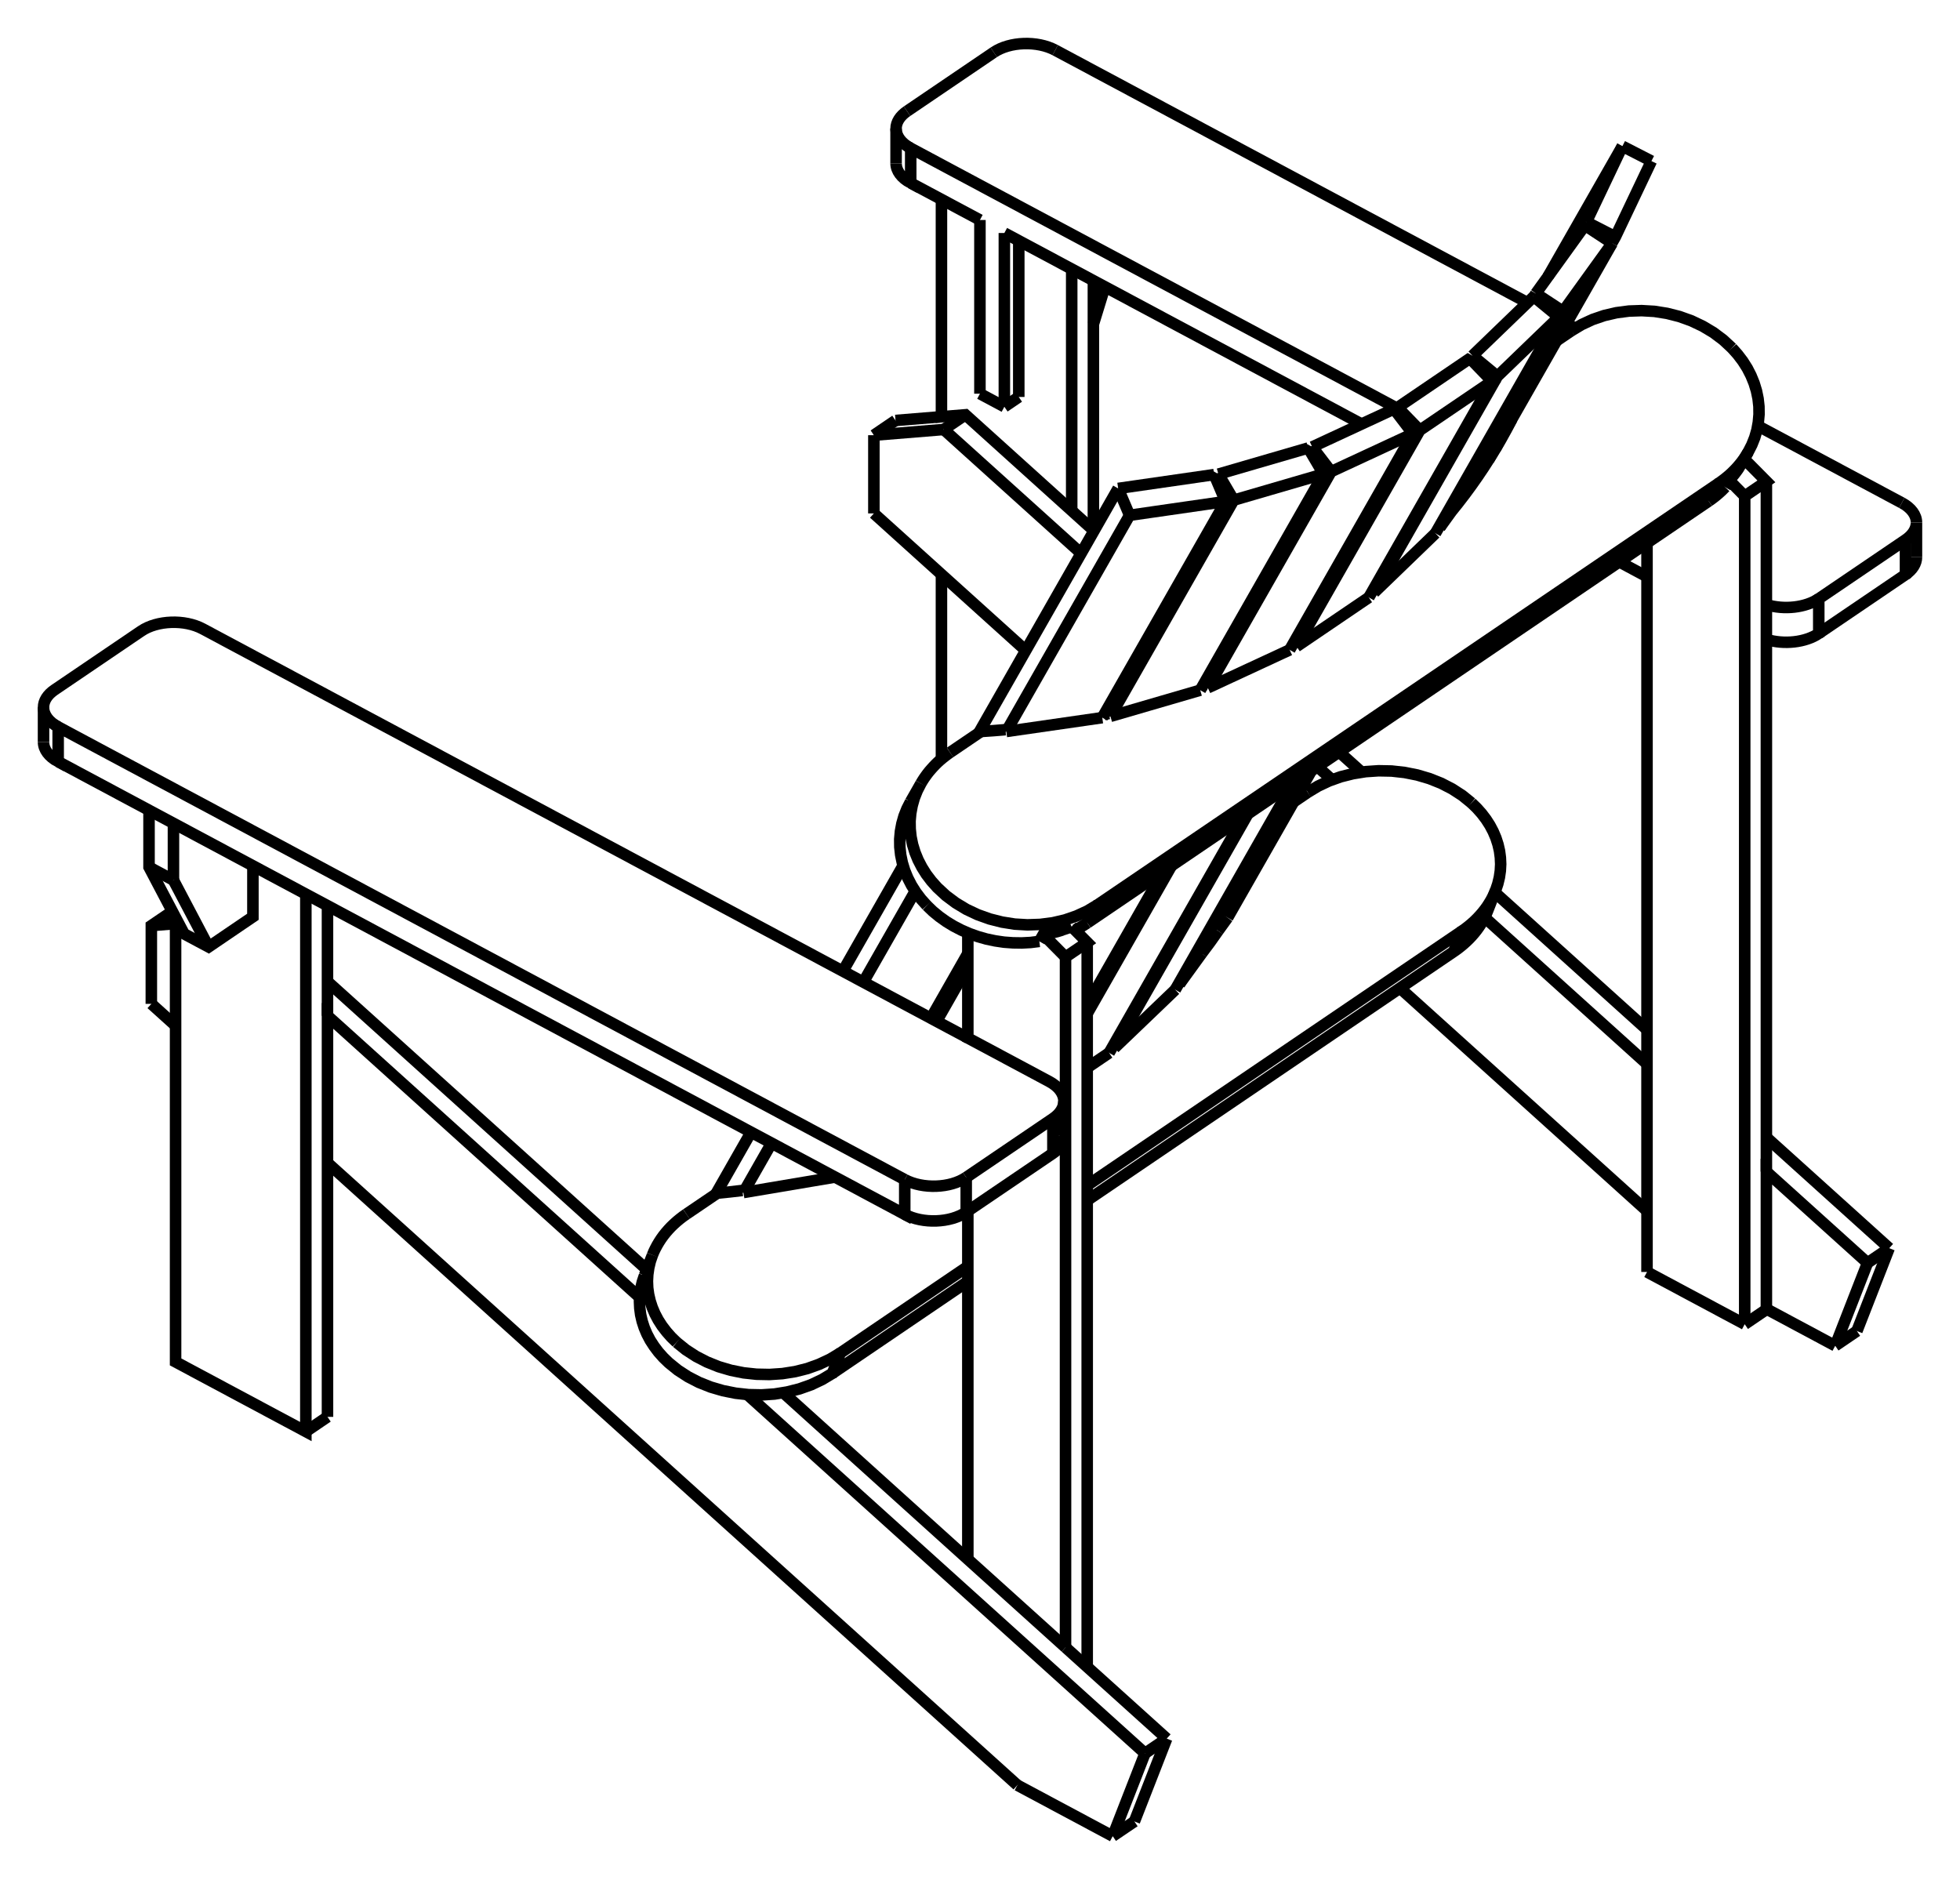
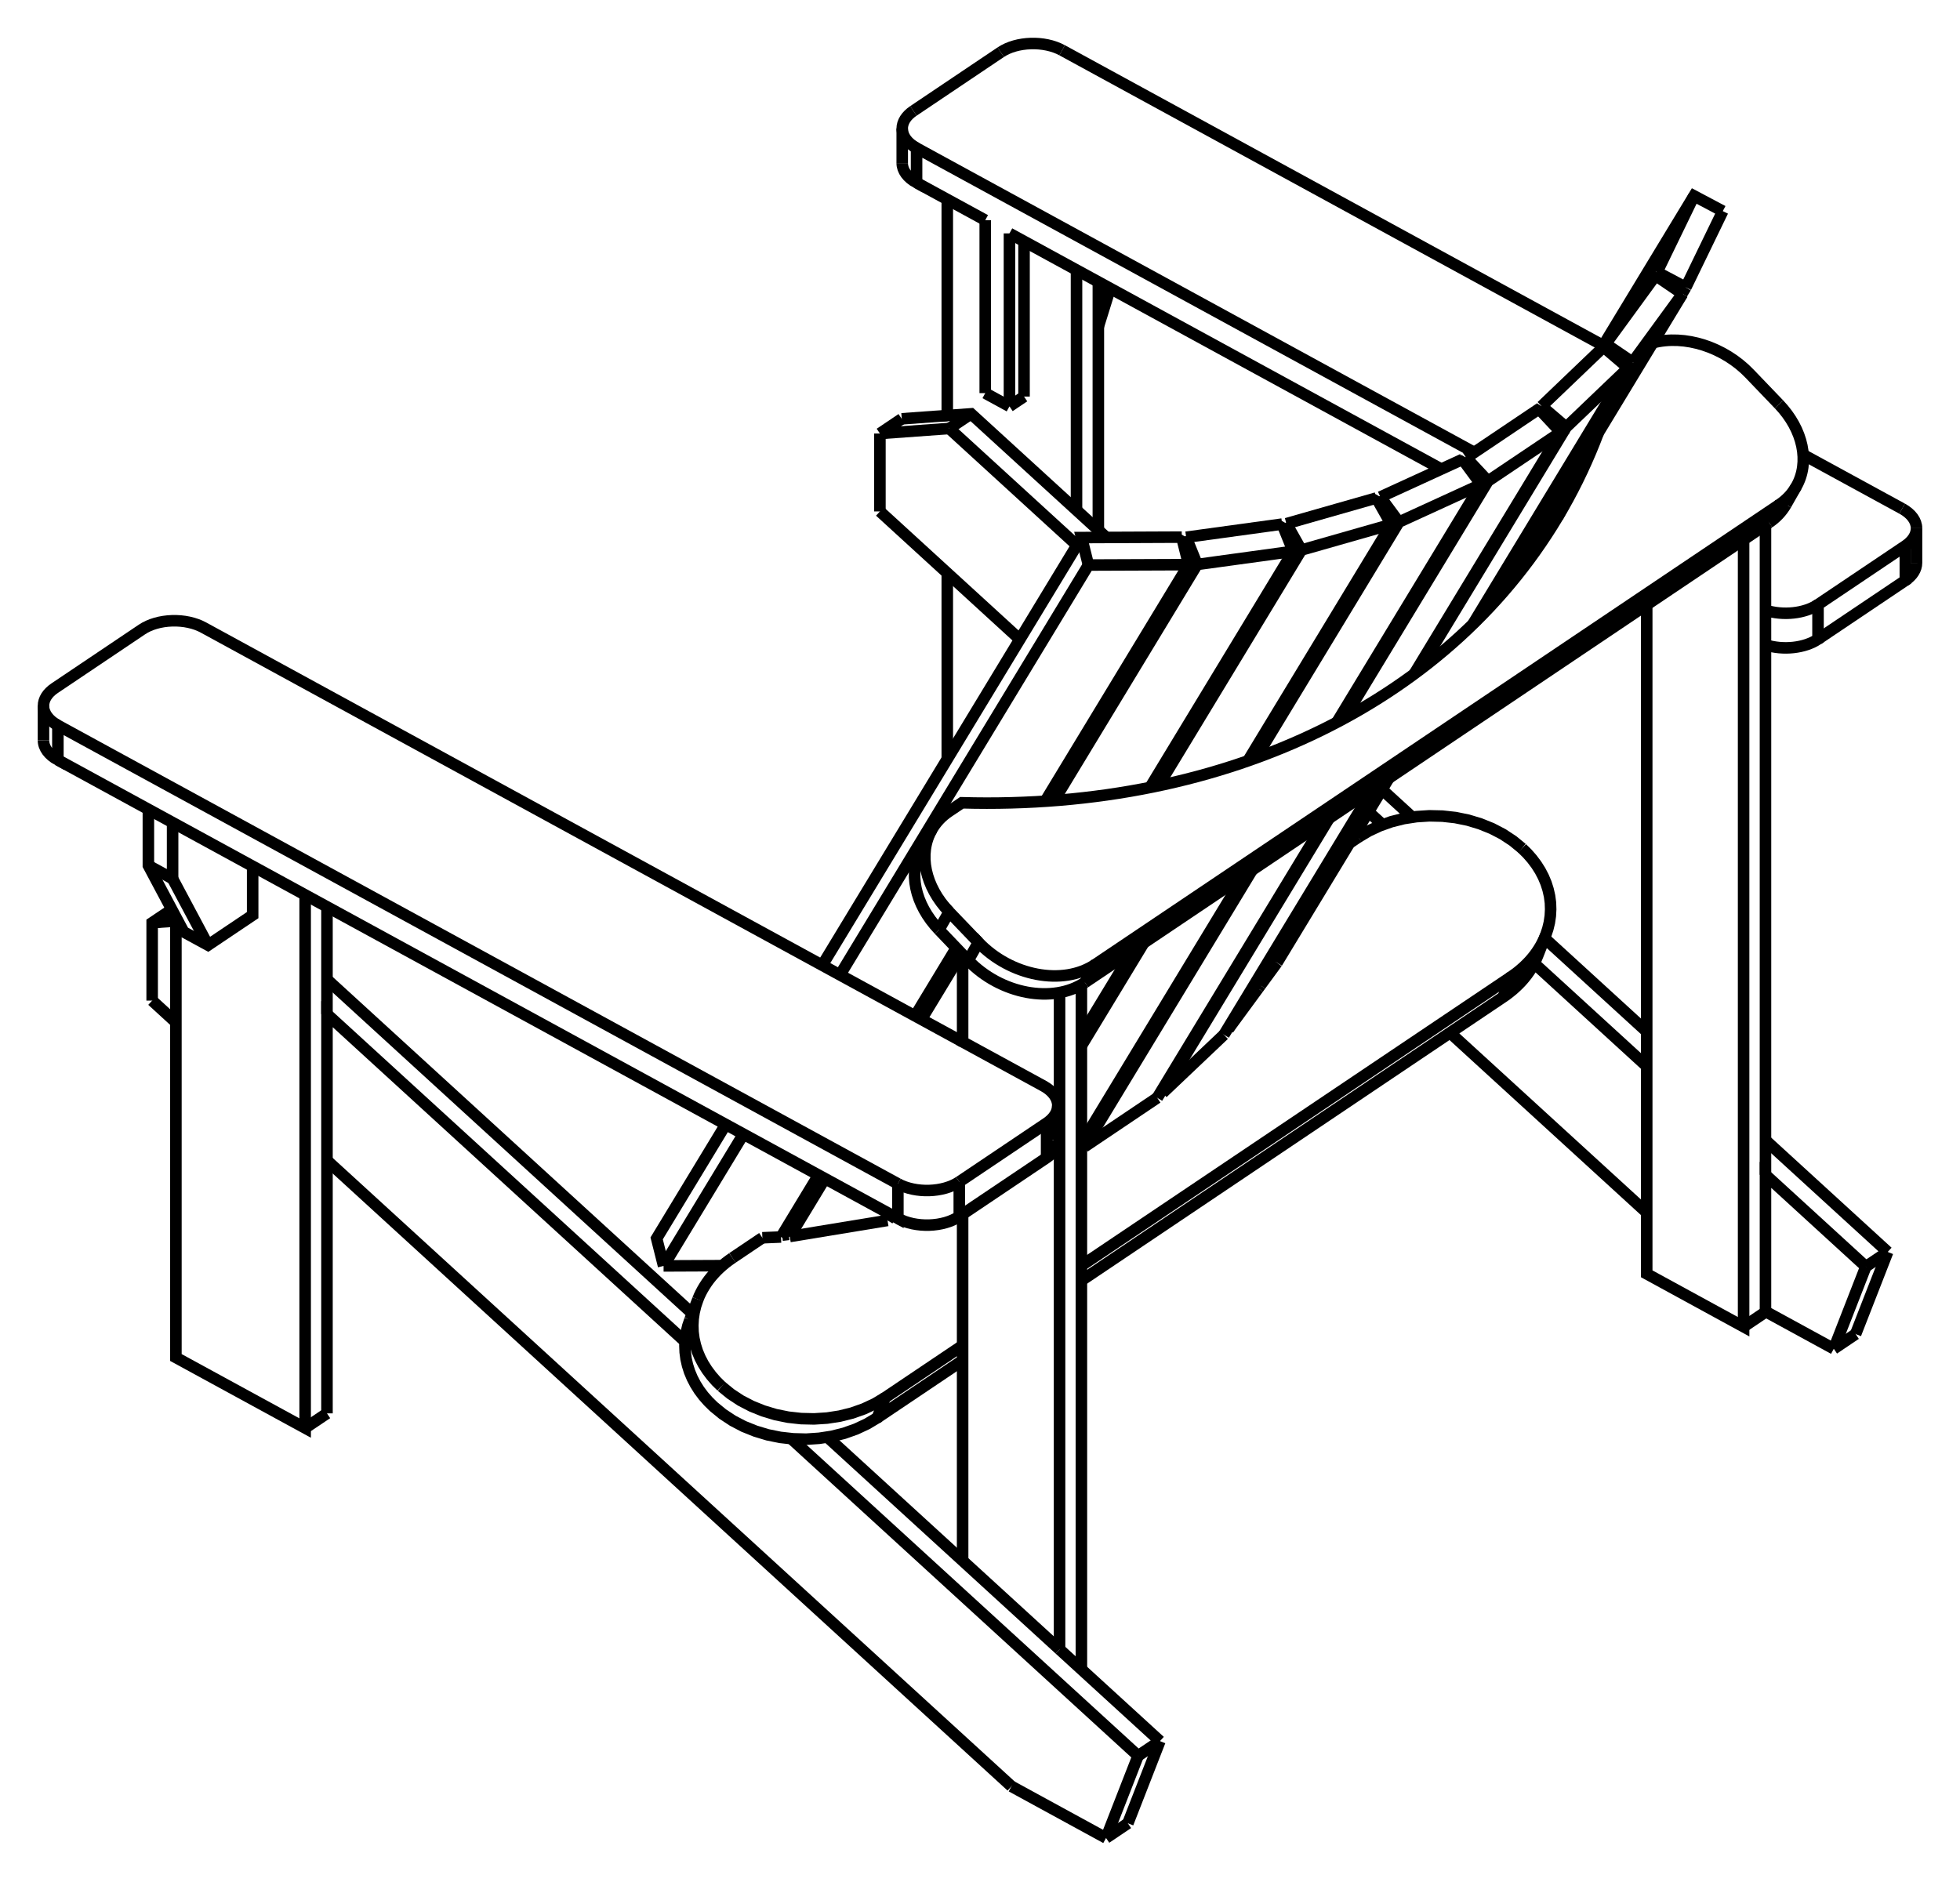
- <svg xmlns="http://www.w3.org/2000/svg" version="1.1" viewBox="-23.484 -16.711 45.019 43.176" fill="none" stroke="black" stroke-width="0.6%" vector-effect="non-scaling-stroke">
-   <path d="M -1.291 11.131 L 0.7 9.78 A 1 0.602 180 0 0 0.952 9.38" />
-   <path d="M -1.291 10.333 L 0.7 8.982 A 1 0.602 180 0 0 0.952 8.582 A 1 0.602 180 0 0 0.616 8.131 L -1.254 7.131 L -1.254 4.718" />
-   <path d="M -2.703 11.182 A 1 0.602 180 0 0 -1.291 11.131 L -1.291 10.333" />
-   <path d="M -2.703 10.384 A 1 0.602 180 0 0 -1.291 10.333" />
-   <path d="M -22.148 0.784 L -2.703 11.182 L -2.703 10.384" />
-   <path d="M -22.484 0.333 A 1 0.602 180 0 0 -22.148 0.784 L -22.148 -0.014 L -2.703 10.384" />
-   <path d="M -1.254 7.131 L -18.829 -2.267 A 1 0.602 180 0 0 -20.241 -2.216 L -22.232 -0.865 A 1 0.602 180 0 0 -22.484 -0.465 A 1 0.602 180 0 0 -22.148 -0.014" />
-   <path d="M -1.254 19.104 L -1.254 11.106" />
-   <path d="M 0.389 4.912 L 0.478 4.756 C 0.53 4.75 0.57 4.74 0.619 4.73 C 0.67 4.72 0.71 4.71 0.757 4.697 C 0.8 4.69 0.85 4.67 0.891 4.659 C 0.93 4.64 0.98 4.63 1.021 4.614 C 1.06 4.6 1.09 4.59 1.129 4.572" />
-   <path d="M 0.99 5.272 L 0.478 4.756" />
-   <path d="M 0.99 21.128 L 0.99 5.272 L 1.488 4.934 L 1.129 4.572" />
-   <path d="M 0.99 21.128 L -1.254 19.104 L -5.492 15.279" />
-   <path d="M -15.962 6.621 L -15.962 4.092" />
-   <path d="M -19.451 4.365 L -19.451 14.571 L -16.459 16.171 L -16.459 3.826" />
-   <path d="M -17.675 3.176 L -17.675 4.347 L -18.693 5.039 L -19.254 4.739 L -20.061 3.206 L -20.061 1.9" />
-   <path d="M -19.5 3.506 L -20.061 3.206" />
-   <path d="M -19.5 3.506 L -19.5 2.2" />
-   <path d="M -18.693 5.039 L -19.5 3.506" />
-   <path d="M -15.962 15.833 L -16.459 16.171" />
-   <path d="M -15.962 15.833 L -15.962 9.998 L -15.962 6.621 L -8.793 13.089" />
-   <path d="M -2.195 4.089 L -2.327 3.942 L -2.445 3.786 L -2.547 3.624 L -2.634 3.455 L -2.705 3.282 L -2.759 3.105 L -2.796 2.926 L -2.816 2.745 L -2.818 2.565 L -2.802 2.385 L -2.769 2.208 L -2.72 2.035 L -2.653 1.866 L -2.57 1.703" />
-   <path d="M 0.389 4.912 L 0.189 4.937 L -0.015 4.948 L -0.219 4.945 L -0.423 4.93 L -0.626 4.9 L -0.826 4.858 L -1.023 4.802 L -1.214 4.734 L -1.399 4.654 L -1.577 4.562 L -1.747 4.459 L -1.907 4.345 L -2.057 4.222 L -2.195 4.089" />
-   <path d="M 1.491 4.487 L 1.471 4.5 L 1.452 4.513 L 1.432 4.525 L 1.413 4.538 L 1.393 4.55 L 1.373 4.562 L 1.353 4.574 L 1.333 4.586 L 1.312 4.597 L 1.292 4.609 L 1.271 4.62 L 1.25 4.631 L 1.23 4.642 L 1.208 4.652" />
-   <path d="M 15.763 -5.201 L 1.491 4.487" />
-   <path d="M 16.14 -5.521 L 16.116 -5.495 L 16.092 -5.471 L 16.067 -5.446 L 16.041 -5.422 L 16.015 -5.398 L 15.989 -5.375 L 15.962 -5.352 L 15.935 -5.329 L 15.907 -5.307 L 15.879 -5.285 L 15.85 -5.263 L 15.822 -5.242 L 15.792 -5.221 L 15.763 -5.201" />
-   <path d="M 10.866 -6.404 A 20 15.399 209.691 0 0 11.006 -6.67" />
-   <path d="M 1.728 4.071 L 1.494 4.212 L 1.242 4.328 L 0.975 4.42 L 0.696 4.485 L 0.408 4.522 L 0.116 4.532 L -0.177 4.515 L -0.467 4.469 L -0.752 4.397 L -1.026 4.299 L -1.287 4.176 L -1.531 4.029 L -1.756 3.861 L -1.958 3.674 L -2.09 3.526 L -2.208 3.371 L -2.31 3.208 L -2.397 3.04 L -2.468 2.866 L -2.522 2.69 L -2.559 2.51 L -2.578 2.33 L -2.581 2.149 L -2.565 1.97 L -2.532 1.792 L -2.483 1.619 L -2.416 1.45 L -2.333 1.287 L -2.57 1.703" />
-   <path d="M 1.488 21.577 L 1.488 4.934" />
-   <path d="M 3.314 23.224 L 2.816 23.562" />
-   <path d="M -6.319 15.321 L 2.816 23.562" />
-   <path d="M 3.314 23.224 L 0.99 21.128" />
-   <path d="M -8.628 12.45 L -15.962 5.834" />
-   <path d="M -20.008 4.549 L -19.451 4.504" />
-   <path d="M -19.526 4.222 L -20.008 4.549 L -20.008 6.347" />
-   <path d="M -19.451 6.849 L -20.008 6.347" />
-   <path d="M 2.074 25.464 L 2.816 23.562" />
-   <path d="M -0.116 24.293 L 2.074 25.464" />
-   <path d="M -0.116 24.293 L -15.962 9.998" />
-   <path d="M 13.546 -11.124 L 12.418 -9.559 L 9.586 -4.592" />
-   <path d="M 4.713 4.368 L 6.637 0.994" />
-   <path d="M 10.709 -6.149 L 13.546 -11.124" />
-   <path d="M 4.713 4.368 L 4.495 4.669" />
-   <path d="M 4.118 5.188 L 3.607 5.893" />
-   <path d="M 6.252 1.255 L 3.607 5.893" />
-   <path d="M 9.85 -4.958 L 9.586 -4.592" />
-   <path d="M 11.792 -9.97 L 11.75 -9.896" />
-   <path d="M 3.589 5.883 L 3.607 5.893" />
-   <path d="M 9.568 -4.604 L 9.586 -4.592" />
-   <path d="M 11.792 -9.97 L 12.418 -9.559" />
-   <path d="M 11.745 -9.899 L 12.318 -9.427 L 10.91 -8.068 L 8.079 -3.102" />
-   <path d="M 9.486 -4.461 L 12.318 -9.427" />
-   <path d="M 3.51 6.022 L 6.212 1.282" />
-   <path d="M 3.51 6.022 L 2.114 7.36" />
-   <path d="M 5.18 1.983 L 2.114 7.36" />
-   <path d="M 10.338 -8.541 L 10.294 -8.463" />
-   <path d="M 2.072 7.331 L 2.114 7.36" />
-   <path d="M 8.039 -3.134 L 8.079 -3.102" />
-   <path d="M 10.338 -8.541 L 10.91 -8.068" />
-   <path d="M 10.279 -8.479 L 10.787 -7.954 L 9.128 -6.828 L 6.296 -1.861" />
-   <path d="M 7.956 -2.988 L 10.787 -7.954" />
-   <path d="M 1.991 7.473 L 5.085 2.047" />
-   <path d="M 1.991 7.473 L 1.488 7.814" />
-   <path d="M 3.425 3.174 L 1.488 6.571" />
-   <path d="M 8.619 -7.352 L 8.572 -7.269" />
-   <path d="M 6.224 -1.935 L 6.296 -1.861" />
-   <path d="M 8.619 -7.352 L 9.128 -6.828" />
-   <path d="M 6.224 -1.935 A 20 15.399 209.691 0 0 6.224 -1.935" />
-   <path d="M 8.535 -7.317 L 8.969 -6.75 L 7.09 -5.878 L 4.258 -0.912" />
-   <path d="M 6.138 -1.784 L 8.969 -6.75" />
-   <path d="M 1.488 6.371 L 3.238 3.301" />
-   <path d="M 6.656 -6.445 L 6.604 -6.354" />
-   <path d="M 4.201 -0.987 L 4.258 -0.912" />
-   <path d="M 6.656 -6.445 L 7.09 -5.878" />
-   <path d="M 4.146 -0.967 A 20 15.399 209.691 0 0 4.201 -0.987" />
-   <path d="M 6.564 -6.421 L 6.915 -5.824 L 4.853 -5.223 L 2.021 -0.257" />
-   <path d="M 4.084 -0.858 L 6.915 -5.824" />
-   <path d="M -1.254 5.487 L -1.972 6.747" />
-   <path d="M 4.502 -5.821 L 4.443 -5.718" />
-   <path d="M 1.983 -0.322 L 2.021 -0.257" />
-   <path d="M 4.502 -5.821 L 4.853 -5.223" />
-   <path d="M 1.875 -0.298 A 20 15.399 209.691 0 0 1.983 -0.322" />
-   <path d="M 4.404 -5.81 L 4.666 -5.193 L 2.461 -4.875 L -0.371 0.091" />
-   <path d="M 1.834 -0.227 L 4.666 -5.193" />
-   <path d="M -2.102 6.677 L -1.254 5.189" />
-   <path d="M -4.304 10.326 L -6.409 10.681" />
-   <path d="M -2.463 3.76 L -3.654 5.848" />
-   <path d="M -5.762 9.546 L -6.409 10.681" />
-   <path d="M 2.199 -5.492 L -1.005 0.127" />
-   <path d="M -2.741 3.171 L -4.124 5.596" />
-   <path d="M -6.233 9.295 L -7.044 10.718" />
-   <path d="M -6.432 10.633 L -6.409 10.681" />
-   <path d="M -0.389 0.049 L -0.371 0.091" />
-   <path d="M 2.199 -5.492 L 2.461 -4.875" />
-   <path d="M -0.953 0.091 A 20 15.399 209.691 0 0 -0.389 0.049" />
-   <path d="M -1.662 0.572 L -0.953 0.091" />
-   <path d="M -2.333 1.287 L -2.298 1.228 L -2.261 1.17 L -2.221 1.113 L -2.18 1.057 L -2.137 1.003 L -2.091 0.95 L -2.044 0.898 L -1.995 0.847 L -1.944 0.797 L -1.891 0.749 L -1.836 0.703 L -1.779 0.658 L -1.721 0.614 L -1.662 0.572" />
-   <path d="M 16 -5.616 L 1.728 4.071 L 1.491 4.487" />
-   <path d="M 16.297 -8.717 L 16.428 -8.57 L 16.546 -8.415 L 16.649 -8.252 L 16.735 -8.084 L 16.806 -7.91 L 16.86 -7.733 L 16.897 -7.554 L 16.917 -7.374 L 16.919 -7.193 L 16.903 -7.013 L 16.871 -6.836 L 16.821 -6.663 L 16.754 -6.494 L 16.671 -6.331 L 16.523 -6.072 C 16.54 -6.1 16.56 -6.14 16.576 -6.171" />
-   <path d="M 16.671 -6.331 L 16.636 -6.272 L 16.599 -6.214 L 16.56 -6.157 L 16.518 -6.101 L 16.475 -6.047 L 16.429 -5.993 L 16.382 -5.941 L 16.333 -5.891 L 16.282 -5.841 L 16.229 -5.793 L 16.174 -5.747 L 16.118 -5.702 L 16.059 -5.658 L 16 -5.616 L 15.763 -5.201" />
-   <path d="M 16.14 -5.521 L 16.231 -5.679 C 16.26 -5.71 16.29 -5.74 16.313 -5.771 C 16.34 -5.8 16.36 -5.83 16.389 -5.867 C 16.41 -5.9 16.44 -5.93 16.459 -5.968 C 16.48 -6 16.5 -6.04 16.523 -6.072" />
-   <path d="M 16.59 13.705 L 16.59 -5.316 L 17.088 -5.654 L 16.578 -6.169" />
-   <path d="M 14.346 12.505 L 16.59 13.705" />
-   <path d="M 14.346 -4.239 L 14.346 12.505" />
-   <path d="M 16.59 -5.316 L 16.231 -5.679" />
-   <path d="M 17.088 10.201 L 17.088 -5.654" />
-   <path d="M 12.611 -9.115 L 12.844 -9.255 L 13.096 -9.372 L 13.363 -9.463 L 13.642 -9.528 L 13.93 -9.566 L 14.222 -9.576 L 14.515 -9.559 L 14.806 -9.513 L 15.09 -9.441 L 15.364 -9.343 L 15.625 -9.219 L 15.87 -9.073 L 16.094 -8.905 L 16.297 -8.717" />
-   <path d="M 12.268 -8.883 L 12.611 -9.115" />
-   <path d="M 9.85 -4.958 A 20 15.399 209.691 0 0 10.987 -6.611 A 20 15.399 209.691 0 0 11.243 -7.085" />
-   <path d="M 9.486 -4.461 L 8.079 -3.102" />
-   <path d="M 7.956 -2.988 L 6.296 -1.861" />
-   <path d="M 6.138 -1.784 L 4.258 -0.912" />
-   <path d="M 4.084 -0.858 L 2.021 -0.257" />
-   <path d="M 1.834 -0.227 L -0.371 0.091" />
-   <path d="M 2.572 25.127 L 3.314 23.224" />
-   <path d="M 2.572 25.127 L 2.074 25.464" />
-   <path d="M 12.92 -11.535 L 13.546 -11.124" />
-   <path d="M 12.92 -11.535 L 11.792 -9.97" />
-   <path d="M 4.118 5.188 A 20 14.843 201.302 0 0 4.495 4.669" />
-   <path d="M -7.009 10.695 A 20 14.843 201.302 0 0 -6.432 10.633" />
-   <path d="M -7.718 11.176 L -7.009 10.695" />
-   <path d="M -7.942 14.122 L -8.065 14.003 L -8.177 13.876 L -8.278 13.744 L -8.366 13.607 L -8.441 13.465 L -8.503 13.319 L -8.551 13.171 L -8.586 13.02 L -8.607 12.868 L -8.613 12.716 L -8.605 12.564 L -8.583 12.412 L -8.548 12.263 L -8.498 12.117 L -8.681 12.585" />
-   <path d="M -8.498 12.117 L -8.466 12.039 L -8.429 11.963 L -8.389 11.888 L -8.345 11.814 L -8.298 11.742 L -8.247 11.671 L -8.192 11.602 L -8.134 11.535 L -8.073 11.47 L -8.008 11.407 L -7.94 11.346 L -7.869 11.287 L -7.795 11.23 L -7.718 11.176" />
-   <path d="M -4.182 14.366 L -4.416 14.507 L -4.67 14.626 L -4.939 14.723 L -5.221 14.794 L -5.513 14.84 L -5.81 14.86 L -6.108 14.854 L -6.405 14.822 L -6.696 14.764 L -6.977 14.681 L -7.246 14.573 L -7.498 14.443 L -7.731 14.292 L -7.942 14.122" />
-   <path d="M 10.09 4.678 L 1.488 10.517" />
-   <path d="M -1.254 12.378 L -4.182 14.366 L -4.365 14.834 L -4.599 14.975 L -4.852 15.095 L -5.122 15.191 L -5.404 15.262 L -5.695 15.309 L -5.992 15.329 L -6.291 15.323 L -6.587 15.29 L -6.878 15.232 L -7.16 15.149 L -7.429 15.042 L -7.681 14.912 L -7.914 14.761 L -8.124 14.591 L -8.248 14.471 L -8.36 14.345 L -8.46 14.212 L -8.549 14.075 L -8.624 13.933 L -8.686 13.787 L -8.734 13.639 L -8.769 13.488 L -8.789 13.336 L -8.796 13.184 L -8.788 13.032 L -8.766 12.881 L -8.73 12.732 L -8.681 12.585" />
-   <path d="M 10.313 1.731 L 10.437 1.851 L 10.549 1.977 L 10.65 2.11 L 10.738 2.247 L 10.813 2.389 L 10.875 2.535 L 10.923 2.683 L 10.958 2.834 L 10.978 2.986 L 10.985 3.138 L 10.977 3.29 L 10.955 3.441 L 10.919 3.59 L 10.87 3.737 L 10.687 4.205 L 10.655 4.283 L 10.619 4.359 L 10.579 4.434 L 10.535 4.508 L 10.487 4.58 L 10.436 4.651 L 10.381 4.72 L 10.323 4.787 L 10.262 4.852 L 10.197 4.915 L 10.129 4.976 L 10.058 5.035 L 9.984 5.092 L 9.907 5.146 L 1.488 10.861" />
-   <path d="M 10.87 3.737 L 10.837 3.814 L 10.801 3.891 L 10.761 3.966 L 10.717 4.039 L 10.67 4.112 L 10.619 4.182 L 10.564 4.251 L 10.506 4.318 L 10.444 4.384 L 10.38 4.447 L 10.312 4.508 L 10.241 4.567 L 10.167 4.624 L 10.09 4.678 L 9.907 5.146" />
-   <path d="M 6.554 1.488 L 6.788 1.347 L 7.042 1.227 L 7.311 1.131 L 7.593 1.06 L 7.885 1.013 L 8.181 0.993 L 8.48 0.999 L 8.777 1.032 L 9.068 1.09 L 9.349 1.173 L 9.618 1.28 L 9.87 1.41 L 10.103 1.561 L 10.313 1.731" />
-   <path d="M 6.229 1.709 L 6.554 1.488" />
-   <path d="M 11.745 -9.899 L 10.338 -8.541" />
-   <path d="M -1.254 12.722 L -4.365 14.834" />
-   <path d="M 10.279 -8.479 L 8.619 -7.352" />
-   <path d="M 8.535 -7.317 L 6.656 -6.445" />
-   <path d="M 6.564 -6.421 L 4.502 -5.821" />
-   <path d="M 4.404 -5.81 L 2.199 -5.492" />
-   <path d="M 17.088 13.367 L 17.088 13.354 L 17.088 10.201 L 19.411 12.297" />
-   <path d="M 17.088 13.367 L 16.59 13.705" />
-   <path d="M -1.807 -6.846 L 1.348 -4" />
-   <path d="M 6.777 0.899 L 7.111 1.2" />
-   <path d="M 10.617 4.363 L 14.346 7.728" />
-   <path d="M 14.346 11.104 L 8.672 5.985" />
-   <path d="M 0.076 -1.77 L -3.412 -4.918" />
-   <path d="M -3.412 -6.715 L -3.412 -4.918" />
-   <path d="M -1.807 -6.846 L -3.412 -6.715" />
-   <path d="M 19.909 11.959 L 19.411 12.297" />
-   <path d="M -1.309 -7.184 L -1.807 -6.846" />
-   <path d="M 19.909 11.959 L 17.088 9.414" />
-   <path d="M 14.346 6.941 L 10.85 3.787" />
-   <path d="M 7.79 1.025 L 7.275 0.561" />
-   <path d="M 1.644 -4.519 L 1.132 -4.981 L -1.309 -7.184 L -1.86 -7.139 L -1.86 -12.131" />
-   <path d="M 14.447 -13.011 L 13.62 -11.271 L 13.539 -11.128" />
-   <path d="M 12.953 -11.613 L 12.866 -11.46" />
-   <path d="M 12.953 -11.613 L 13.62 -11.271" />
-   <path d="M 18.669 14.2 L 19.411 12.297" />
-   <path d="M 18.669 14.2 L 17.088 13.354" />
-   <path d="M -2.915 -7.053 L -3.412 -6.715" />
-   <path d="M -1.86 -7.139 L -2.915 -7.053" />
-   <path d="M 19.167 13.862 L 18.669 14.2" />
-   <path d="M 19.167 13.862 L 19.909 11.959" />
-   <path d="M -0.084 -11.181 L -0.084 -7.593" />
-   <path d="M 1.132 -10.531 L 1.132 -4.981" />
-   <path d="M 13.78 -13.353 L 14.447 -13.011" />
-   <path d="M 13.78 -13.353 L 12.953 -11.613" />
-   <path d="M 12.073 -10.361 L 13.78 -13.353" />
-   <path d="M -1.86 0.723 L -1.86 -3.517" />
-   <path d="M 1.63 -10.265 L 1.63 -4.532" />
-   <path d="M -0.415 -7.368 L -0.084 -7.593" />
-   <path d="M -0.415 -11.359 L -0.415 -7.368" />
-   <path d="M -0.976 -7.668 L -0.415 -7.368" />
-   <path d="M -0.976 -11.658 L -0.976 -7.668" />
-   <path d="M 17.088 -2.024 A 1 0.602 180 0 0 18.291 -2.161 L 18.291 -2.959 L 20.283 -4.311 A 1 0.602 180 0 0 20.535 -4.711 L 20.535 -3.912" />
-   <path d="M -0.415 -11.359 L 7.79 -6.971" />
-   <path d="M 13.708 -3.806 L 14.346 -3.465" />
-   <path d="M -2.566 -12.508 L -0.976 -11.658" />
-   <path d="M -2.902 -12.959 A 1 0.602 180 0 0 -2.566 -12.508 L -2.566 -13.306 L 8.608 -7.332" />
-   <path d="M 20.283 -3.513 A 1 0.602 180 0 0 20.535 -3.912" />
-   <path d="M 18.291 -2.161 L 20.283 -3.513 L 20.283 -4.311" />
-   <path d="M 10.735 -6.194 L 10.737 -6.193" />
-   <path d="M 17.088 -2.823 A 1 0.602 180 0 0 18.291 -2.959" />
-   <path d="M 1.63 -9.264 L 1.894 -10.124" />
-   <path d="M -2.65 -14.157 A 1 0.602 180 0 0 -2.902 -13.757 L -2.902 -12.959" />
-   <path d="M -2.902 -13.757 A 1 0.602 180 0 0 -2.566 -13.306" />
-   <path d="M -0.658 -15.509 L -2.65 -14.157" />
-   <path d="M 0.753 -15.559 A 1 0.602 180 0 0 -0.658 -15.509" />
-   <path d="M 20.199 -5.161 L 16.89 -6.93" />
-   <path d="M 12.698 -9.172 L 12.495 -9.281" />
-   <path d="M 11.6 -9.759 L 0.753 -15.559" />
-   <path d="M 20.535 -4.711 A 1 0.602 180 0 0 20.199 -5.161" />
-   <path d="M 0.7 9.78 L 0.7 8.982" />
-   <path d="M 0.952 8.582 L 0.952 9.38" />
-   <path d="M -22.484 -0.465 L -22.484 0.333" />
+ <svg xmlns="http://www.w3.org/2000/svg" version="1.1" viewBox="-23.678 -16.66 45.071 43.273" fill="none" stroke="black" stroke-width="0.6%" vector-effect="non-scaling-stroke">
+   <path d="M -1.619 11.318 L 0.389 9.968 A 1 0.606 180 0 0 0.646 9.562" />
+   <path d="M -1.619 10.522 L 0.389 9.172 A 1 0.606 180 0 0 0.646 8.767 A 1 0.606 180 0 0 0.316 8.317 L -1.542 7.303 L -1.542 5.295" />
+   <path d="M -3.031 11.363 A 1 0.606 180 0 0 -1.619 11.318 L -1.619 10.522" />
+   <path d="M -3.031 10.567 A 1 0.606 180 0 0 -1.619 10.522" />
+   <path d="M -22.347 0.819 L -3.031 11.363 L -3.031 10.567" />
+   <path d="M -22.678 0.369 A 1 0.606 180 0 0 -22.347 0.819 L -22.347 0.024 L -3.031 10.567" />
+   <path d="M -1.542 7.303 L -19 -2.227 A 1 0.606 180 0 0 -20.413 -2.182 L -22.421 -0.832 A 1 0.606 180 0 0 -22.678 -0.426 A 1 0.606 180 0 0 -22.347 0.024" />
+   <path d="M -1.542 19.237 L -1.542 11.266" />
+   <path d="M 0.687 21.276 L 0.687 6.168" />
+   <path d="M 0.687 21.276 L -1.542 19.237 L -4.65 16.395" />
+   <path d="M -16.159 6.665 L -16.159 4.197" />
+   <path d="M -19.633 4.436 L -19.633 14.563 L -16.661 16.185 L -16.661 3.923" />
+   <path d="M -17.868 3.264 L -17.868 4.388 L -18.895 5.078 L -19.453 4.774 L -20.266 3.247 L -20.266 1.955" />
+   <path d="M -19.709 3.551 L -20.266 3.247" />
+   <path d="M -19.709 3.551 L -19.709 2.259" />
+   <path d="M -18.895 5.078 L -19.709 3.551" />
+   <path d="M -16.159 15.848 L -16.661 16.185" />
+   <path d="M -16.159 15.848 L -16.159 10.031 L -16.159 6.665 L -7.924 14.196" />
+   <path d="M -2.087 4.725 A 2 1.548 29.734 0 1 -2.485 2.833 L -2.249 2.42 A 2 1.548 29.734 0 1 -1.859 2.005 L -1.56 1.804 A 20 15.482 209.734 0 0 12.263 -4.976 A 20 15.482 209.734 0 0 13.077 -6.71" />
+   <path d="M -1.414 5.429 L -2.087 4.725" />
+   <path d="M 1.272 5.936 A 2 1.548 29.734 0 1 -1.414 5.429" />
+   <path d="M 12.143 -4.771 A 20 15.482 209.734 0 0 12.865 -6.36" />
+   <path d="M 17.002 -4.641 L 1.272 5.936" />
+   <path d="M 17.392 -5.056 A 2 1.548 29.734 0 1 17.002 -4.641" />
+   <path d="M 1.189 21.735 L 1.189 5.987" />
+   <path d="M 2.995 23.386 L 2.493 23.724" />
+   <path d="M -5.482 16.43 L 2.493 23.724" />
+   <path d="M 2.995 23.386 L 0.687 21.276" />
+   <path d="M -7.757 13.552 L -16.159 5.868" />
+   <path d="M -20.179 4.562 L -19.633 4.523" />
+   <path d="M -19.727 4.259 L -20.179 4.562 L -20.179 6.354" />
+   <path d="M -19.633 6.854 L -20.179 6.354" />
+   <path d="M 1.756 25.614 L 2.493 23.724" />
+   <path d="M -0.419 24.426 L 1.756 25.614" />
+   <path d="M -0.419 24.426 L -16.159 10.031" />
+   <path d="M -1.852 4.313 A 2 1.548 29.734 0 1 -2.249 2.42" />
+   <path d="M -1.178 5.016 L -1.852 4.313 L -2.087 4.725" />
+   <path d="M 1.507 5.524 A 2 1.548 29.734 0 1 -1.178 5.016 L -1.414 5.429" />
+   <path d="M 17.237 -5.053 L 1.507 5.524 L 1.272 5.936" />
+   <path d="M 17.23 -7.361 A 2 1.548 29.734 0 1 17.627 -5.469 A 2 1.548 29.734 0 1 17.237 -5.053 L 17.002 -4.641" />
+   <path d="M 14.329 -8.776 A 2 1.548 29.734 0 1 16.556 -8.064 L 17.23 -7.361" />
+   <path d="M 14.189 -2.749 L 14.189 12.638 L 16.417 13.855 L 16.417 -4.248" />
+   <path d="M 16.92 10.361 L 16.92 -4.585" />
+   <path d="M 16.92 13.517 L 16.92 13.504 L 16.92 10.361 L 19.228 12.472" />
+   <path d="M 16.92 13.517 L 16.417 13.855" />
+   <path d="M 2.258 25.276 L 2.995 23.386" />
+   <path d="M 2.258 25.276 L 1.756 25.614" />
+   <path d="M -1.85 -6.805 L 1.086 -4.12" />
+   <path d="M 7.791 2.012 L 8.115 2.308" />
+   <path d="M 11.601 5.497 L 14.189 7.864" />
+   <path d="M 14.189 11.229 L 9.666 7.093" />
+   <path d="M -0.227 -1.954 L -3.444 -4.897" />
+   <path d="M -3.444 -6.689 L -3.444 -4.897" />
+   <path d="M -1.85 -6.805 L -3.444 -6.689" />
+   <path d="M 19.73 12.135 L 19.228 12.472" />
+   <path d="M -1.348 -7.142 L -1.85 -6.805" />
+   <path d="M 19.73 12.135 L 16.92 9.565" />
+   <path d="M 14.189 7.067 L 11.839 4.918" />
+   <path d="M 8.796 2.135 L 8.101 1.499" />
+   <path d="M 1.762 -4.299 L 1.077 -4.925 L -1.348 -7.142 L -1.895 -7.103 L -1.895 -12.073" />
+   <path d="M 18.491 14.362 L 19.228 12.472" />
+   <path d="M 18.491 14.362 L 16.92 13.504" />
+   <path d="M -2.942 -7.027 L -3.444 -6.689" />
+   <path d="M -1.895 -7.103 L -2.942 -7.027" />
+   <path d="M 18.993 14.024 L 18.491 14.362" />
+   <path d="M 18.993 14.024 L 19.73 12.135" />
+   <path d="M -0.13 -11.109 L -0.13 -7.539" />
+   <path d="M 1.077 -10.45 L 1.077 -4.925" />
+   <path d="M -1.895 0.797 L -1.895 -3.48" />
+   <path d="M 1.579 -10.176 L 1.579 -4.465" />
+   <path d="M -0.465 -7.314 L -0.13 -7.539" />
+   <path d="M -0.465 -11.292 L -0.465 -7.314" />
+   <path d="M -1.022 -7.618 L -0.465 -7.314" />
+   <path d="M -1.022 -11.596 L -1.022 -7.618" />
+   <path d="M 16.92 -1.828 A 1 0.606 180 0 0 18.128 -1.959 L 18.128 -2.755 L 20.136 -4.105 A 1 0.606 180 0 0 20.393 -4.51 L 20.393 -3.715" />
+   <path d="M -0.465 -11.292 L 9.466 -5.871" />
+   <path d="M 11.798 -4.599 L 11.977 -4.501" />
+   <path d="M -2.601 -12.458 L -1.022 -11.596" />
+   <path d="M -2.931 -12.908 A 1 0.606 180 0 0 -2.601 -12.458 L -2.601 -13.254 L 10.223 -6.254" />
+   <path d="M 20.136 -3.309 A 1 0.606 180 0 0 20.393 -3.715" />
+   <path d="M 18.128 -1.959 L 20.136 -3.309 L 20.136 -4.105" />
+   <path d="M 12.16 -5.197 L 12.32 -5.109" />
+   <path d="M 16.92 -2.624 A 1 0.606 180 0 0 18.128 -2.755" />
+   <path d="M 1.579 -9.148 L 1.852 -10.027" />
+   <path d="M -2.674 -14.109 A 1 0.606 180 0 0 -2.931 -13.704 L -2.931 -12.908" />
+   <path d="M -2.931 -13.704 A 1 0.606 180 0 0 -2.601 -13.254" />
+   <path d="M -0.666 -15.459 L -2.674 -14.109" />
+   <path d="M 0.746 -15.504 A 1 0.606 180 0 0 -0.666 -15.459" />
+   <path d="M 20.062 -4.961 L 17.786 -6.203" />
+   <path d="M 13.189 -8.712 L 0.746 -15.504" />
+   <path d="M 20.393 -4.51 A 1 0.606 180 0 0 20.062 -4.961" />
+   <path d="M 13.244 -8.75 L 13.199 -8.677" />
+   <path d="M 4.551 7.001 L 4.566 7.01" />
+   <path d="M 13.864 -8.329 L 10.241 -2.352" />
+   <path d="M 7.931 1.458 L 4.566 7.01" />
+   <path d="M 13.244 -8.75 L 13.864 -8.329" />
+   <path d="M 14.392 -10.324 L 13.244 -8.75" />
+   <path d="M 15.012 -9.902 L 13.864 -8.329" />
+   <path d="M 5.687 5.482 L 8.26 1.237" />
+   <path d="M 10.777 -2.916 L 15.012 -9.902" />
+   <path d="M 5.687 5.482 L 5.307 6.001" />
+   <path d="M 5.255 6.072 L 4.566 7.01" />
+   <path d="M 5.255 6.072 A 20 14.924 201.304 0 0 5.307 6.001" />
+   <path d="M 4.467 7.139 L 3.056 8.478" />
+   <path d="M 3.018 8.45 L 3.056 8.478" />
+   <path d="M 2.933 8.59 L 1.259 9.716" />
+   <path d="M 1.189 9.652 L 1.259 9.716" />
+   <path d="M -3.032 11.362 L -3.078 11.376" />
+   <path d="M -3.119 11.315 L -3.078 11.376" />
+   <path d="M -3.215 11.321 A 20 14.924 201.304 0 0 -3.14 11.303" />
+   <path d="M -3.269 11.41 L -5.517 11.78" />
+   <path d="M -5.541 11.731 L -5.517 11.78" />
+   <path d="M -5.692 11.749 A 20 14.924 201.304 0 0 -5.541 11.731" />
+   <path d="M -5.718 11.791 L -6.147 11.809" />
+   <path d="M -6.835 12.272 L -6.147 11.809" />
+   <path d="M -7.087 15.228 L -7.209 15.108 L -7.319 14.982 L -7.418 14.85 L -7.505 14.713 L -7.579 14.571 L -7.64 14.426 L -7.687 14.278 L -7.721 14.128 L -7.741 13.976 L -7.746 13.824 L -7.738 13.672 L -7.716 13.522 L -7.68 13.373 L -7.63 13.227 L -7.812 13.692" />
+   <path d="M -7.63 13.227 L -7.598 13.148 L -7.561 13.071 L -7.52 12.994 L -7.475 12.919 L -7.427 12.846 L -7.375 12.774 L -7.319 12.704 L -7.259 12.636 L -7.197 12.57 L -7.131 12.506 L -7.061 12.444 L -6.989 12.384 L -6.913 12.327 L -6.835 12.272" />
+   <path d="M -3.323 15.484 L -3.558 15.625 L -3.813 15.744 L -4.084 15.84 L -4.368 15.911 L -4.66 15.956 L -4.958 15.975 L -5.257 15.968 L -5.554 15.935 L -5.845 15.876 L -6.126 15.791 L -6.394 15.683 L -6.646 15.552 L -6.878 15.399 L -7.087 15.228" />
+   <path d="M 11.069 5.807 L 1.189 12.45" />
+   <path d="M -1.542 14.286 L -3.323 15.484 L -3.504 15.949 L -3.74 16.09 L -3.995 16.209 L -4.266 16.305 L -4.549 16.376 L -4.842 16.421 L -5.139 16.441 L -5.438 16.433 L -5.735 16.4 L -6.026 16.341 L -6.307 16.256 L -6.576 16.148 L -6.827 16.017 L -7.059 15.864 L -7.268 15.693 L -7.39 15.573 L -7.501 15.447 L -7.6 15.315 L -7.686 15.178 L -7.76 15.036 L -7.821 14.891 L -7.868 14.743 L -7.902 14.593 L -7.922 14.441 L -7.928 14.289 L -7.92 14.138 L -7.897 13.987 L -7.862 13.838 L -7.812 13.692" />
+   <path d="M 11.321 2.851 L 11.443 2.971 L 11.553 3.097 L 11.652 3.229 L 11.739 3.366 L 11.813 3.508 L 11.874 3.653 L 11.921 3.801 L 11.955 3.951 L 11.975 4.103 L 11.98 4.255 L 11.972 4.406 L 11.95 4.557 L 11.914 4.706 L 11.865 4.852 L 11.683 5.317 L 11.65 5.396 L 11.613 5.474 L 11.573 5.55 L 11.528 5.625 L 11.479 5.698 L 11.427 5.77 L 11.371 5.84 L 11.312 5.908 L 11.249 5.974 L 11.183 6.038 L 11.114 6.1 L 11.041 6.16 L 10.966 6.218 L 10.888 6.272 L 1.189 12.793" />
+   <path d="M 11.865 4.852 L 11.832 4.931 L 11.795 5.008 L 11.754 5.085 L 11.709 5.16 L 11.661 5.233 L 11.609 5.305 L 11.553 5.375 L 11.494 5.443 L 11.431 5.509 L 11.365 5.573 L 11.295 5.635 L 11.223 5.695 L 11.147 5.752 L 11.069 5.807 L 10.888 6.272" />
+   <path d="M 7.557 2.595 L 7.793 2.454 L 8.048 2.335 L 8.318 2.239 L 8.602 2.168 L 8.894 2.123 L 9.192 2.104 L 9.491 2.111 L 9.788 2.144 L 10.079 2.203 L 10.36 2.288 L 10.628 2.396 L 10.88 2.527 L 11.112 2.68 L 11.321 2.851" />
+   <path d="M 7.355 2.731 L 7.557 2.595" />
+   <path d="M 14.392 -10.324 L 15.012 -9.902" />
+   <path d="M 14.426 -10.402 L 14.313 -10.215" />
+   <path d="M 15.088 -10.05 L 15.002 -9.909" />
+   <path d="M 14.426 -10.402 L 15.088 -10.05" />
+   <path d="M 15.938 -11.804 L 15.088 -10.05" />
+   <path d="M -1.542 14.63 L -3.504 15.949" />
+   <path d="M 13.196 -8.68 L 13.762 -8.197 L 12.337 -6.834 L 8.942 -1.233" />
+   <path d="M 4.467 7.139 L 7.896 1.482" />
+   <path d="M 10.189 -2.301 L 13.762 -8.197" />
+   <path d="M 6.885 2.162 L 3.056 8.478" />
+   <path d="M 11.772 -7.317 L 11.725 -7.241" />
+   <path d="M 11.772 -7.317 L 12.337 -6.834" />
+   <path d="M 11.712 -7.255 L 12.213 -6.72 L 10.539 -5.595 L 7.23 -0.136" />
+   <path d="M 2.933 8.59 L 6.791 2.225" />
+   <path d="M 8.841 -1.158 L 12.213 -6.72" />
+   <path d="M 5.117 3.35 L 1.259 9.716" />
+   <path d="M 10.039 -6.13 L 9.989 -6.048" />
+   <path d="M 10.039 -6.13 L 10.539 -5.595" />
+   <path d="M 9.954 -6.095 L 10.38 -5.518 L 8.49 -4.652 L 5.201 0.774" />
+   <path d="M 1.189 9.645 L 4.927 3.478" />
+   <path d="M 7.063 -0.047 L 10.38 -5.518" />
+   <path d="M 2.624 5.027 L 1.189 7.394" />
+   <path d="M 8.064 -5.229 L 8.01 -5.139" />
+   <path d="M 8.064 -5.229 L 8.49 -4.652" />
+   <path d="M 7.972 -5.206 L 8.315 -4.599 L 6.247 -4.009 L 2.961 1.412" />
+   <path d="M 1.189 7.158 L 2.383 5.189" />
+   <path d="M 5.019 0.839 L 8.315 -4.599" />
+   <path d="M -3.06 11.347 L -3.078 11.376" />
+   <path d="M 5.904 -4.616 L 5.842 -4.515" />
+   <path d="M 5.904 -4.616 L 6.247 -4.009" />
+   <path d="M 5.806 -4.606 L 6.059 -3.98 L 3.851 -3.677 L 0.56 1.754" />
+   <path d="M -3.269 11.41 L -3.188 11.277" />
+   <path d="M 2.767 1.452 L 6.059 -3.98" />
+   <path d="M -1.569 5.266 L -2.49 6.785" />
+   <path d="M -4.709 10.447 L -5.517 11.78" />
+   <path d="M 3.598 -4.303 L 3.527 -4.185" />
+   <path d="M 3.598 -4.303 L 3.851 -3.677" />
+   <path d="M 3.497 -4.306 L 3.655 -3.673 L 1.351 -3.664 L -4.362 5.763" />
+   <path d="M -5.718 11.791 L -4.855 10.367" />
+   <path d="M -2.635 6.706 L -1.688 5.142" />
+   <path d="M 0.357 1.768 L 3.655 -3.673" />
+   <path d="M -8.419 12.456 L -7.069 12.45" />
+   <path d="M -6.582 9.425 L -8.419 12.456" />
+   <path d="M 13.132 -8.618 L 15.276 -12.155 L 15.938 -11.804" />
+   <path d="M 15.276 -12.155 L 14.426 -10.402" />
+   <path d="M 13.196 -8.68 L 11.772 -7.317" />
+   <path d="M 11.712 -7.255 L 10.039 -6.13" />
+   <path d="M 9.954 -6.095 L 8.064 -5.229" />
+   <path d="M 7.972 -5.206 L 5.904 -4.616" />
+   <path d="M 5.806 -4.606 L 3.598 -4.303" />
+   <path d="M 1.193 -4.296 L -4.77 5.541" />
+   <path d="M -6.989 9.202 L -8.578 11.823 L -8.419 12.456" />
+   <path d="M 3.497 -4.306 L 1.193 -4.296 L 1.351 -3.664" />
+   <path d="M 0.389 9.968 L 0.389 9.172" />
+   <path d="M 0.646 8.767 L 0.646 9.562" />
+   <path d="M -22.678 -0.426 L -22.678 0.369" />
+   <path d="M 17.392 -5.056 L 17.627 -5.469" />
</svg>
